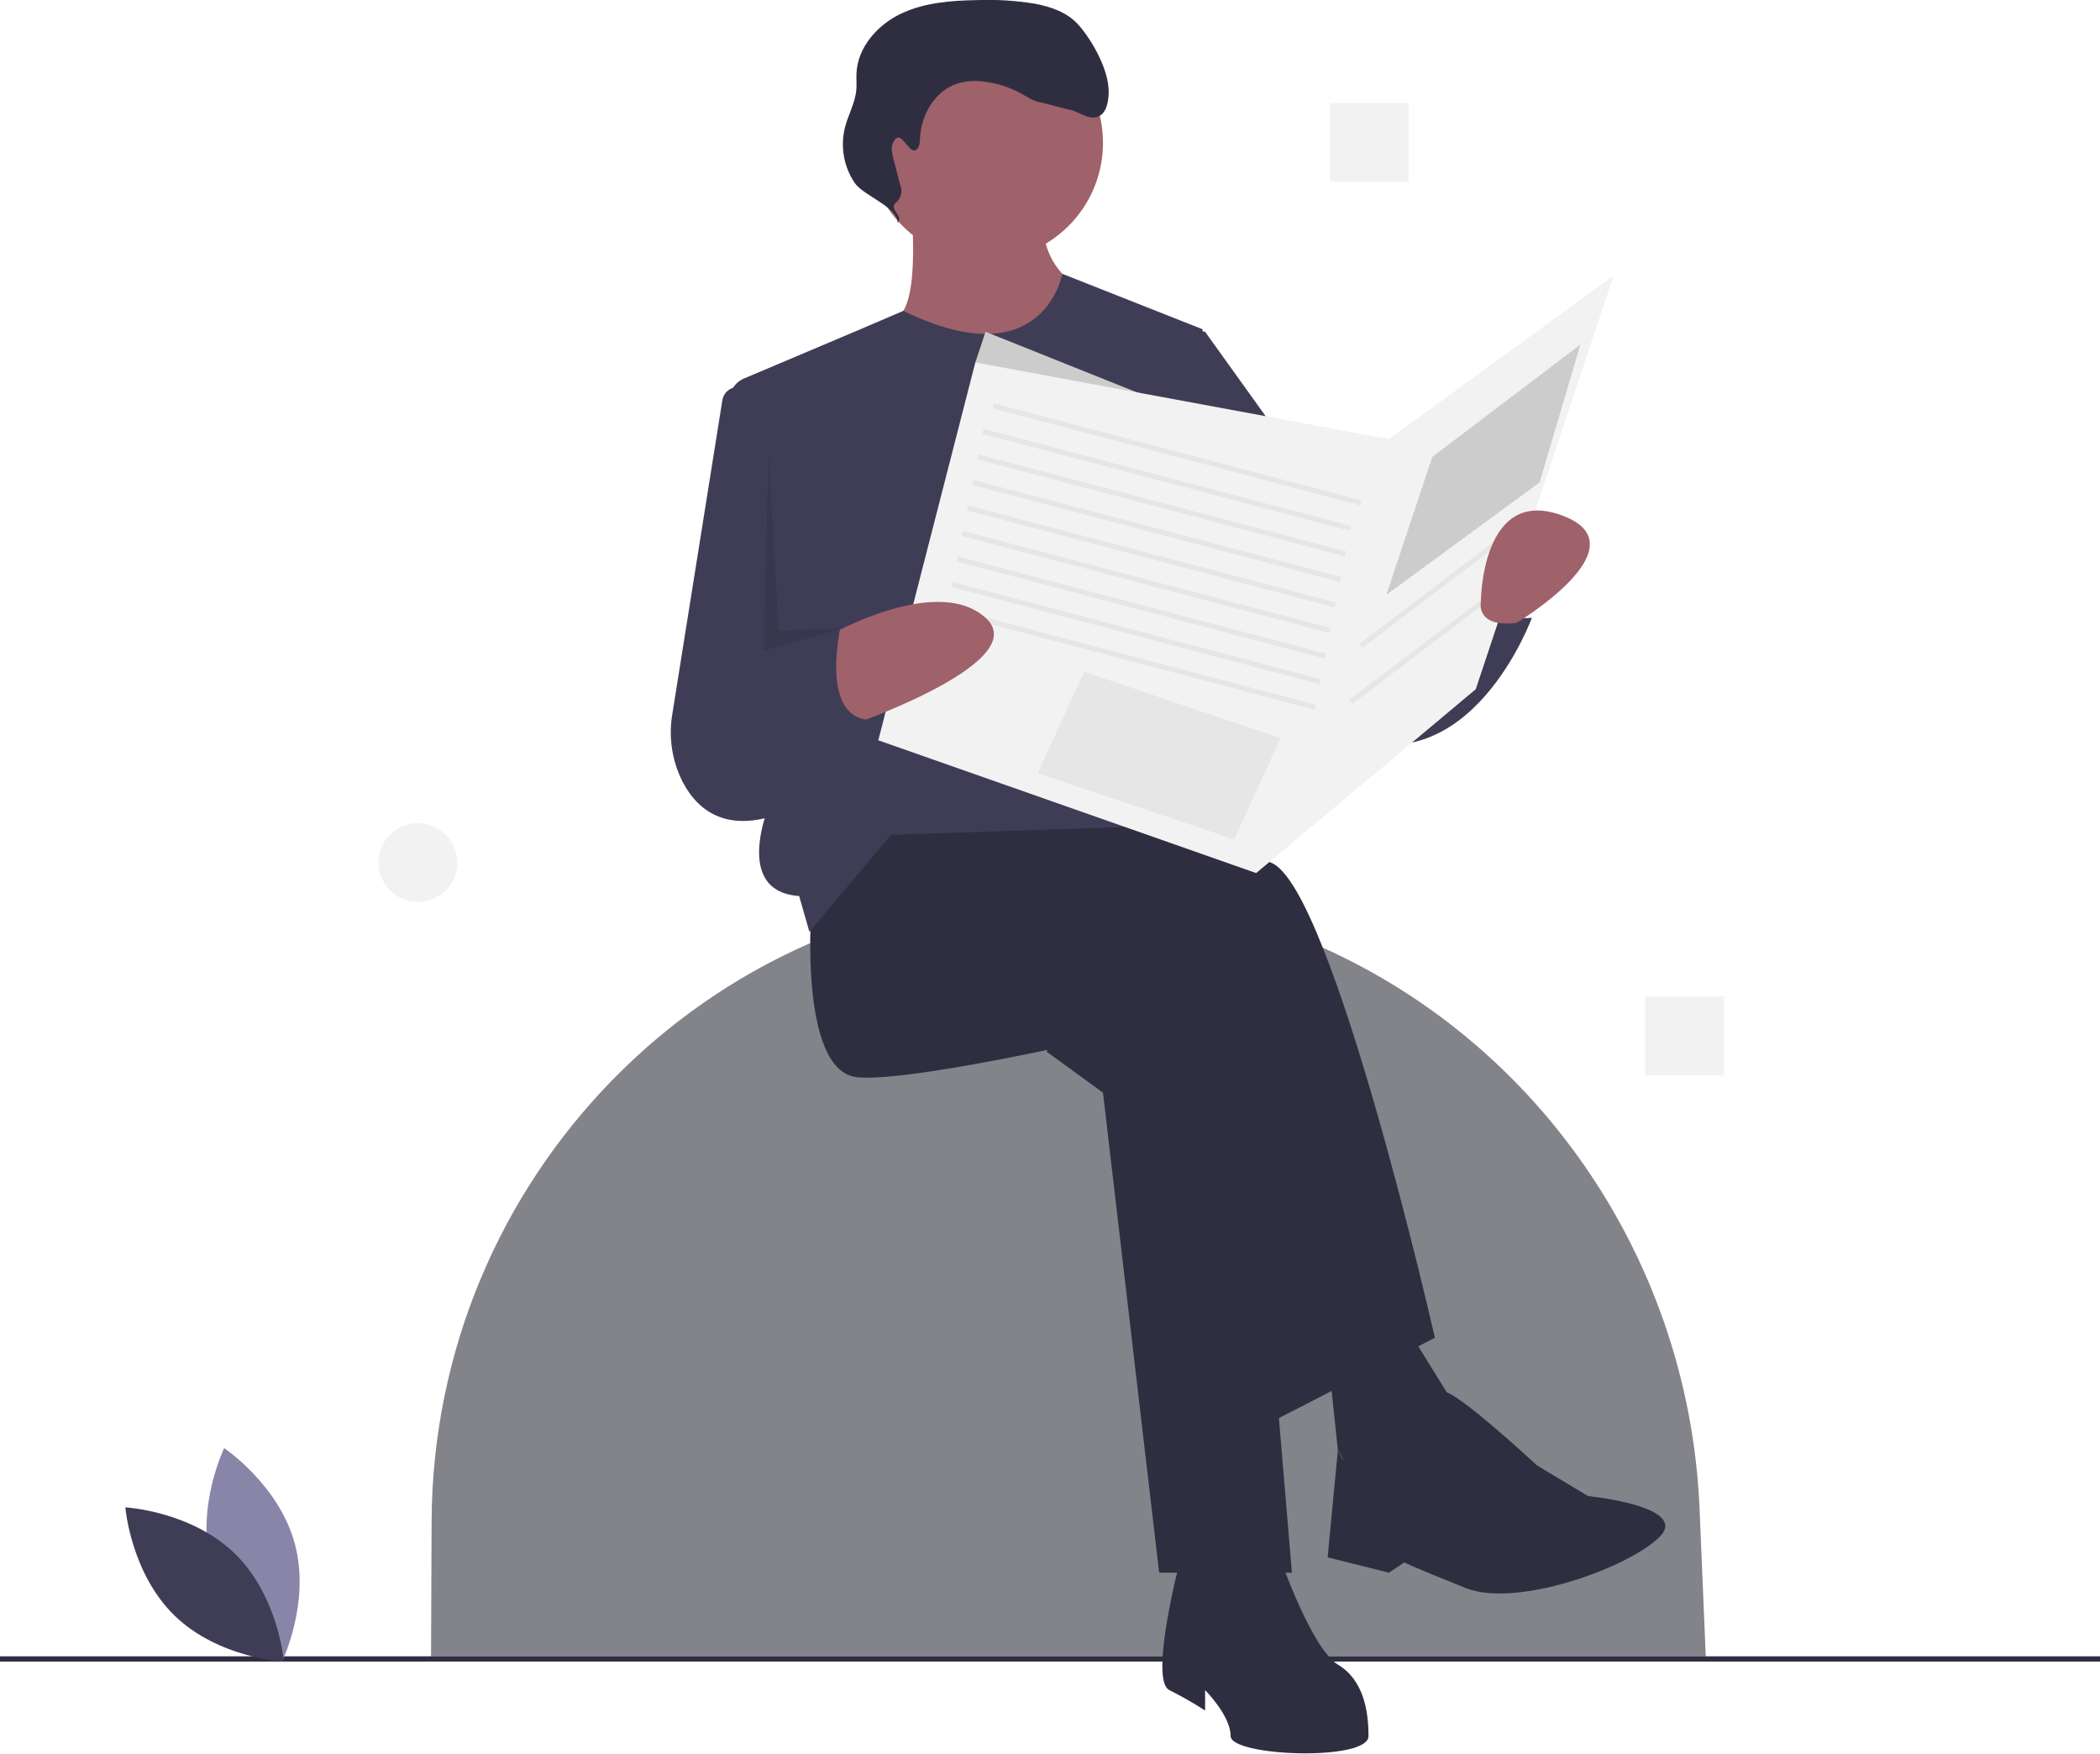
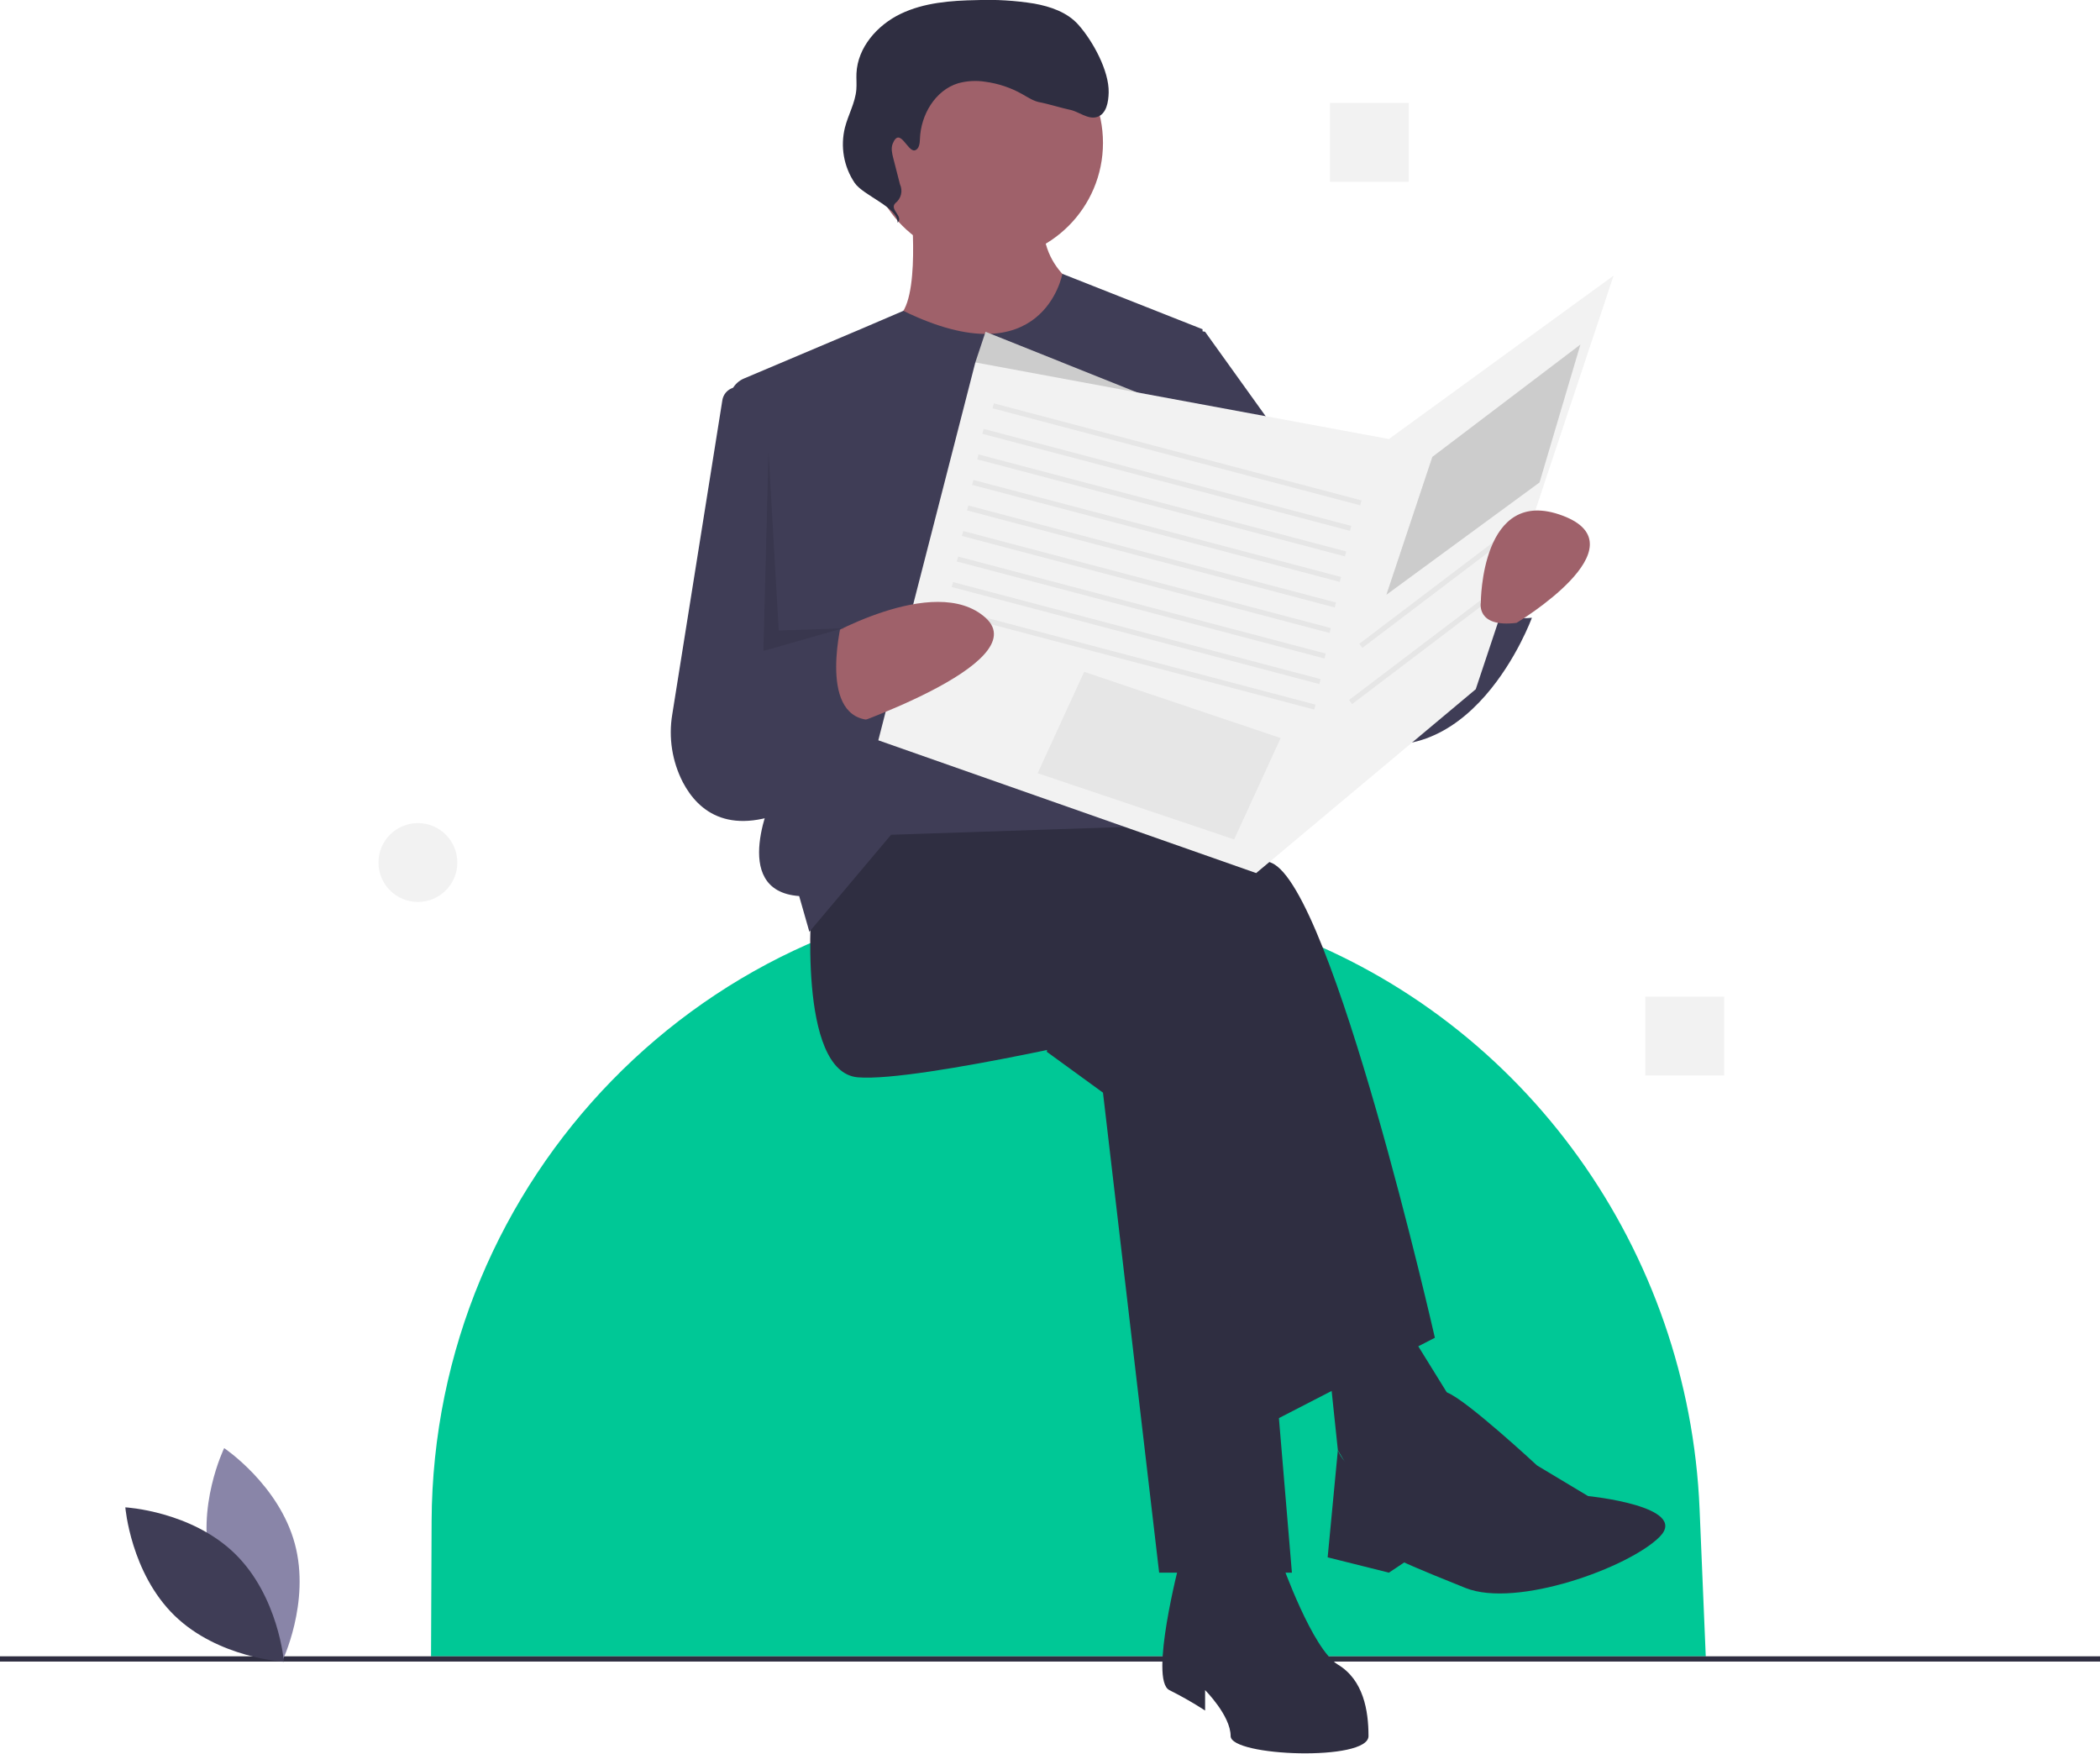
<svg xmlns="http://www.w3.org/2000/svg" id="a751cec9-7d0e-4c8a-a2d9-3a6c65a20454" data-name="Layer 1" width="799" height="667.076" viewBox="0 0 799 667.076">
-   <path d="M849.5,746.62h-485l.219-51.422c.553-130.115,104.408-237.329,234.506-239.542q2.108-.036,4.223-.036h0a245.336,245.336,0,0,1,85.752,15.406c92.054,34.283,153.841,121.384,157.951,219.528Z" transform="translate(-200.5 -116.4621)" fill="#83838a" />
+   <path d="M849.5,746.62h-485l.219-51.422c.553-130.115,104.408-237.329,234.506-239.542q2.108-.036,4.223-.036h0a245.336,245.336,0,0,1,85.752,15.406c92.054,34.283,153.841,121.384,157.951,219.528Z" transform="translate(-200.5 -116.4621)" fill="#00c896" />
  <rect y="630.158" width="799" height="2" fill="#2f2e41" />
  <polygon points="398.287 400.165 419.657 415.708 441.028 598.33 491.54 598.33 474.055 390.451 404.115 363.252 398.287 400.165" fill="#2f2e41" />
  <path d="M509.418,458.344s-5.828,66.055,17.485,67.998,112.682-19.428,112.682-19.428l42.741,151.537,64.112-33.027s-38.856-170.965-62.169-180.679-101.025-29.142-101.025-29.142l-56.341,9.714Z" transform="translate(-200.5 -116.4621)" fill="#2f2e41" />
  <path d="M649.299,710.906s-11.657,44.684-3.886,48.57a140.535,140.535,0,0,1,13.6,7.771v-7.771s9.714,9.714,9.714,17.485,52.455,9.714,52.455,0-1.943-21.371-11.657-27.199-21.371-38.856-21.371-38.856Z" transform="translate(-200.5 -116.4621)" fill="#2f2e41" />
  <polygon points="505.14 514.79 509.025 551.703 522.625 575.016 555.652 538.103 530.396 497.305 505.14 514.79" fill="#2f2e41" />
  <path d="M736.724,668.165s7.154-24.46,14.262-21.944,34.307,27.772,34.307,27.772L804.722,685.65s38.856,3.886,27.199,15.542-54.398,27.199-73.826,19.428-23.313-9.714-23.313-9.714l-5.828,3.886-23.313-5.828,3.886-40.799S715.354,685.65,736.724,668.165Z" transform="translate(-200.5 -116.4621)" fill="#2f2e41" />
  <circle cx="374.973" cy="54.349" r="44.684" fill="#9f616a" />
  <path d="M547.303,197.039s3.886,40.799-7.771,40.799S541.474,288.35,572.559,288.35s42.741-60.226,42.741-60.226-21.371-7.771-17.485-33.027S547.303,197.039,547.303,197.039Z" transform="translate(-200.5 -116.4621)" fill="#9f616a" />
  <path d="M544.207,234.725l-16.332,6.998L483.55,260.476a9,9,0,0,0-5.437,9.294l16.734,148.746s-17.485,36.913,9.714,38.856L508.447,470.972l31.085-36.913,116.567-3.886,1.943-188.45L604.706,220.647S597.452,260.755,544.207,234.725Z" transform="translate(-200.5 -116.4621)" fill="#3f3d56" />
  <path d="M489.991,266.008l-7.179-2.051a5.919,5.919,0,0,0-7.471,4.759L456.288,388.223a41.502,41.502,0,0,0,4.055,25.917c5.887,11.146,18.113,21.254,43.247,9.233l17.485-126.281Z" transform="translate(-200.5 -116.4621)" fill="#3f3d56" />
  <path d="M635.7,238.809l23.313,3.886,64.112,89.368L728.953,347.605l36.913-11.657s-1.943,17.485,17.485,15.542c0,0-23.313,64.112-71.883,44.684s-64.112-77.711-64.112-77.711Z" transform="translate(-200.5 -116.4621)" fill="#3f3d56" />
  <polygon points="462.399 161.203 374.973 126.232 371.088 137.889 411.886 172.859 462.399 161.203" fill="#ccc" />
  <path d="M548.57,173.66c1.65-.441,1.893-2.632,1.948-4.339.296-9.142,5.802-18.524,14.553-21.185a24.467,24.467,0,0,1,10.313-.568,39.063,39.063,0,0,1,13.967,4.66c2.279,1.281,4.515,2.825,7.1,3.216,1.707.259,9.101,2.408,10.801,2.711,3.738.665,7.212,4.01,10.799,2.765,3.432-1.191,4.191-5.634,4.274-9.265.189-8.273-6.092-19.724-11.624-25.878-4.198-4.671-10.519-6.827-16.698-7.948a111.168,111.168,0,0,0-21.838-1.328c-9.889.176-20.051.94-28.968,5.218s-16.407,12.794-16.834,22.675c-.089,2.058.123,4.125-.05,6.178-.422,5.008-3.082,9.532-4.329,14.4a26.35,26.35,0,0,0,3.68,21.057c3.309,4.87,16.543,9.291,16.351,15.176,2.392-2.478-3.249-4.972-.857-7.45a5.892,5.892,0,0,0,1.752-7.199l-2.54-9.907c-.465-1.814-.922-3.778-.22-5.513C542.875,164.407,545.818,174.395,548.57,173.66Z" transform="translate(-200.5 -116.4621)" fill="#2f2e41" />
  <polygon points="371.088 137.889 334.175 281.655 477.941 332.168 561.481 262.227 613.936 104.862 528.453 167.031 371.088 137.889" fill="#f2f2f2" />
  <rect x="647.356" y="216.987" width="1.942" height="144.669" transform="translate(2.65912 725.9059) rotate(-75.21727)" fill="#e6e6e6" />
  <rect x="643.471" y="226.701" width="1.942" height="144.669" transform="translate(-9.62744 729.3844) rotate(-75.21727)" fill="#e6e6e6" />
  <rect x="641.528" y="236.415" width="1.942" height="144.669" transform="translate(-20.46692 734.7413) rotate(-75.21727)" fill="#e6e6e6" />
  <rect x="639.585" y="246.129" width="1.942" height="144.669" transform="translate(-31.3064 740.0982) rotate(-75.21727)" fill="#e6e6e6" />
  <rect x="637.642" y="255.843" width="1.942" height="144.669" transform="translate(-42.14588 745.4551) rotate(-75.21727)" fill="#e6e6e6" />
  <rect x="635.7" y="265.557" width="1.942" height="144.669" transform="translate(-52.98536 750.812) rotate(-75.21727)" fill="#e6e6e6" />
  <rect x="633.757" y="275.27" width="1.942" height="144.669" transform="translate(-63.82485 756.1689) rotate(-75.21727)" fill="#e6e6e6" />
  <rect x="631.814" y="284.984" width="1.942" height="144.669" transform="translate(-74.66433 761.5258) rotate(-75.21727)" fill="#e6e6e6" />
  <rect x="629.871" y="294.698" width="1.942" height="144.669" transform="translate(-85.50381 766.8827) rotate(-75.21727)" fill="#e6e6e6" />
  <path d="M512.35,360.104s43.695-26.099,63.123-8.614-56.341,42.741-56.341,42.741Z" transform="translate(-200.5 -116.4621)" fill="#9f616a" />
  <path d="M464.734,372.861l56.341-21.371s-9.714,36.913,9.714,38.856L503.59,423.374S449.192,423.374,464.734,372.861Z" transform="translate(-200.5 -116.4621)" fill="#3f3d56" />
  <polygon points="412.494 255.602 487.255 280.799 469.562 319.365 394.801 294.169 412.494 255.602" fill="#e6e6e6" />
  <polygon points="544.967 173.831 601.308 131.089 585.766 183.545 527.482 226.286 544.967 173.831" fill="#ccc" />
  <rect x="711.079" y="339.834" width="70.719" height="1.943" transform="translate(-254.7255 403.9423) rotate(-37.18317)" fill="#e6e6e6" />
  <rect x="707.194" y="361.204" width="70.719" height="1.943" transform="translate(-268.4311 405.9385) rotate(-37.18317)" fill="#e6e6e6" />
  <path d="M777.523,353.433s48.57-29.142,17.485-40.799-31.085,33.027-31.085,33.027S761.981,355.376,777.523,353.433Z" transform="translate(-200.5 -116.4621)" fill="#9f616a" />
  <polygon points="292.405 171.888 290.462 247.657 320.575 239.063 296.29 239.885 292.405 171.888" opacity="0.1" />
  <path d="M280.909,712.354c6.073,22.45,26.875,36.354,26.875,36.354s10.955-22.495,4.882-44.945-26.875-36.354-26.875-36.354S274.835,689.904,280.909,712.354Z" transform="translate(-200.5 -116.4621)" fill="#8985a8" />
  <path d="M289.833,707.53c16.665,16.223,18.7,41.16,18.7,41.16s-24.984-1.364-41.648-17.587-18.7-41.16-18.7-41.16S273.168,691.307,289.833,707.53Z" transform="translate(-200.5 -116.4621)" fill="#3f3d56" />
  <rect x="626" y="379.158" width="30" height="30" fill="#f2f2f2" />
  <rect x="506" y="39.158" width="30" height="30" fill="#f2f2f2" />
  <circle cx="159" cy="328.158" r="15" fill="#f2f2f2" />
</svg>
